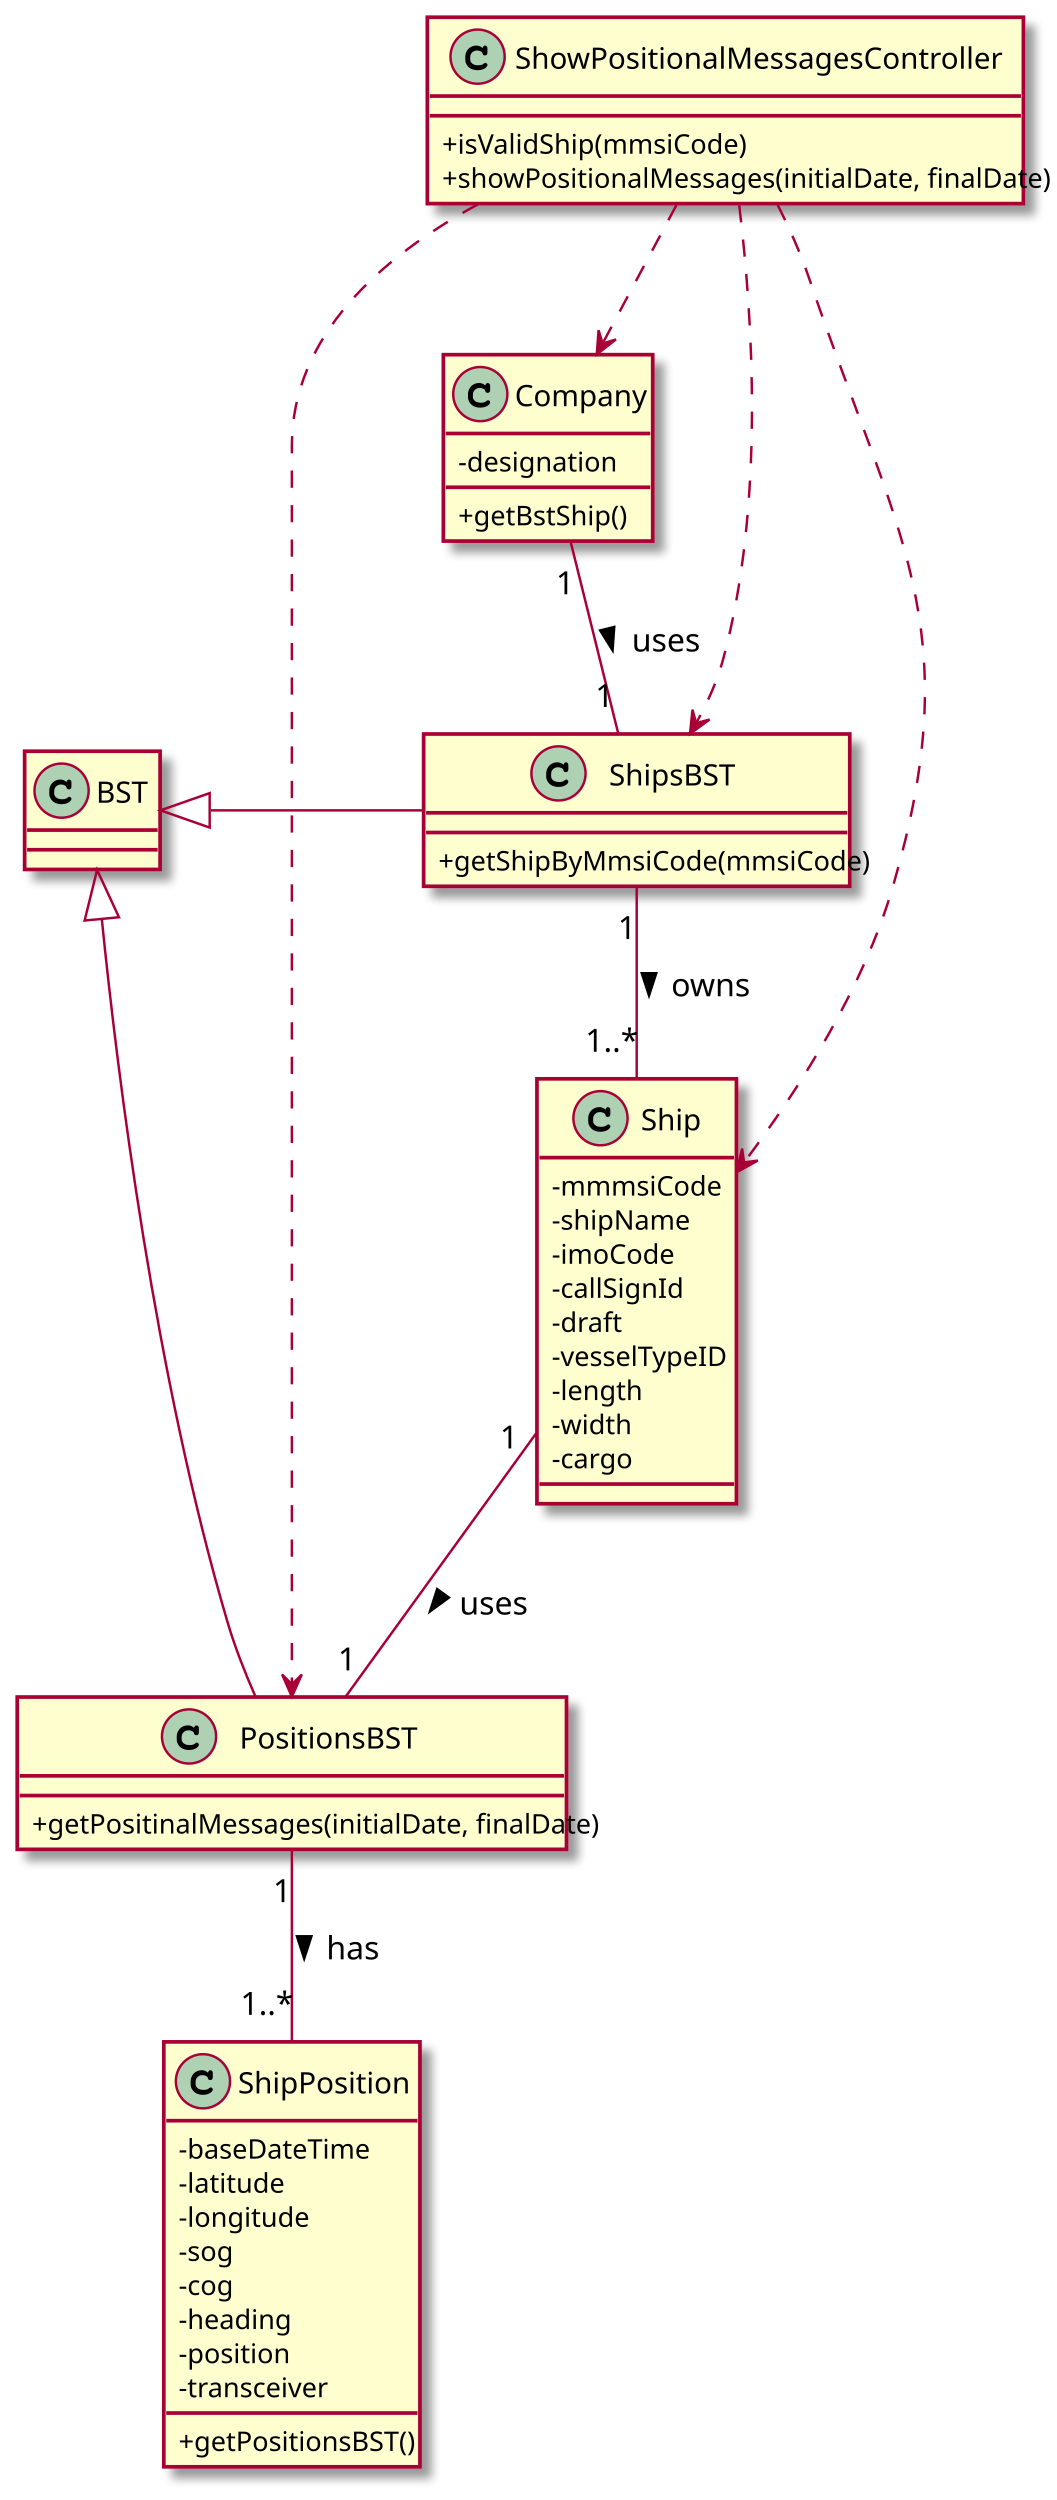
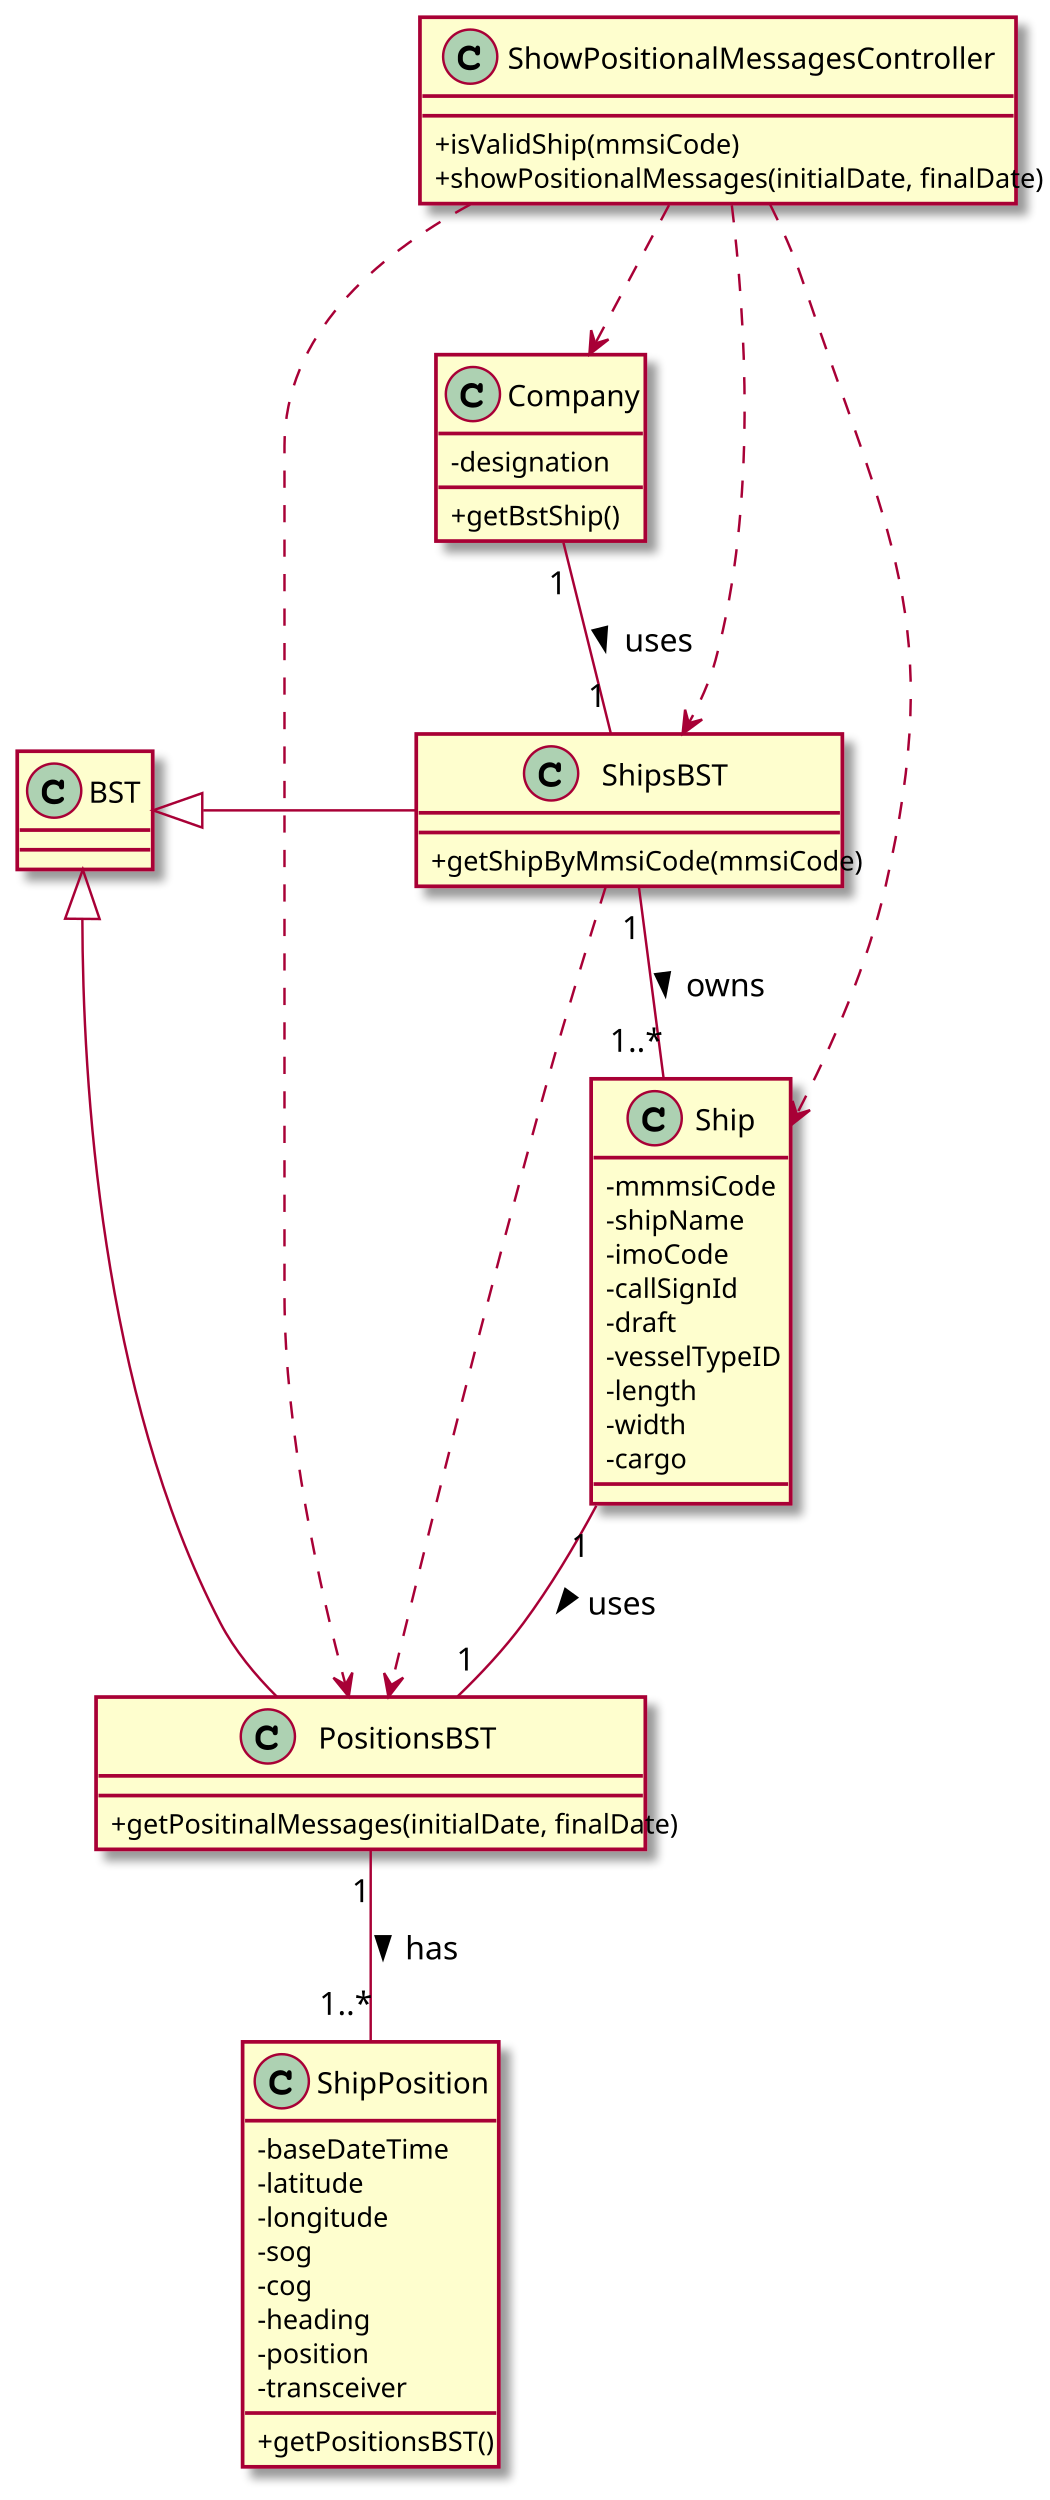
- <svg xmlns="http://www.w3.org/2000/svg" contentScriptType="application/ecmascript" contentStyleType="text/css" height="1015px" preserveAspectRatio="none" style="width:429px;height:1015px;background:#FFFFFF;" version="1.1" viewBox="0 0 429 1015" width="429px" zoomAndPan="magnify">
+ <svg xmlns="http://www.w3.org/2000/svg" contentScriptType="application/ecmascript" contentStyleType="text/css" height="1015px" preserveAspectRatio="none" style="width:426px;height:1015px;background:#FFFFFF;" version="1.1" viewBox="0 0 426 1015" width="426px" zoomAndPan="magnify">
  <defs>
-     <filter height="300%" id="feebjvohhphdt" width="300%" x="-1" y="-1">
+     <filter height="300%" id="f3v01qgfqvucr" width="300%" x="-1" y="-1">
      <feGaussianBlur result="blurOut" stdDeviation="2.0" />
      <feColorMatrix in="blurOut" result="blurOut2" type="matrix" values="0 0 0 0 0 0 0 0 0 0 0 0 0 0 0 0 0 0 .4 0" />
      <feOffset dx="4.0" dy="4.0" in="blurOut2" result="blurOut3" />
      <feBlend in="SourceGraphic" in2="blurOut3" mode="normal" />
    </filter>
  </defs>
  <g>
-     <rect codeLine="5" fill="#FEFECE" filter="url(#feebjvohhphdt)" height="172.523" id="Ship" style="stroke:#A80036;stroke-width:1.5;" width="81" x="218" y="438" />
-     <ellipse cx="243.8" cy="454" fill="#ADD1B2" rx="11" ry="11" style="stroke:#A80036;stroke-width:1.0;" />
-     <path d="M245.8,450.5 Q246.003,450 246.238,449.75 Q246.472,449.5 246.738,449.5 Q247.206,449.5 247.503,449.781 Q247.8,450.062 247.8,450.719 L247.8,452.281 Q247.8,452.938 247.519,453.219 Q247.238,453.5 246.8,453.5 Q246.409,453.5 246.159,453.328 Q245.909,453.156 245.8,452.703 Q245.753,452.391 245.581,452.219 Q245.269,451.891 244.706,451.703 Q244.144,451.5 243.581,451.5 Q242.878,451.5 242.284,451.781 Q241.706,452.062 241.253,452.688 Q240.8,453.312 240.8,454.172 L240.8,455.094 Q240.8,456.125 241.644,456.812 Q242.488,457.5 243.988,457.5 Q244.878,457.5 245.503,457.297 Q245.863,457.188 246.269,456.828 Q246.534,456.625 246.675,456.562 Q246.816,456.5 246.988,456.5 Q247.316,456.5 247.55,456.766 Q247.8,457.016 247.8,457.375 Q247.8,457.719 247.456,458.125 Q246.956,458.719 246.159,459.047 Q245.113,459.5 243.831,459.5 Q242.331,459.5 241.128,458.906 Q240.159,458.438 239.472,457.422 Q238.8,456.406 238.8,455.203 L238.8,454.109 Q238.8,452.859 239.394,451.766 Q240.003,450.672 241.05,450.094 Q242.113,449.5 243.3,449.5 Q244.019,449.5 244.644,449.75 Q245.269,450 245.8,450.5 Z " fill="#000000" />
-     <text fill="#000000" font-family="sans-serif" font-size="12" lengthAdjust="spacing" textLength="25" x="260.2" y="458.91">Ship</text>
-     <line style="stroke:#A80036;stroke-width:1.5;" x1="219" x2="298" y1="470" y2="470" />
-     <text fill="#000000" font-family="sans-serif" font-size="11" lengthAdjust="spacing" textLength="61" x="224" y="485.419">-mmmsiCode</text>
-     <text fill="#000000" font-family="sans-serif" font-size="11" lengthAdjust="spacing" textLength="51" x="224" y="499.255">-shipName</text>
-     <text fill="#000000" font-family="sans-serif" font-size="11" lengthAdjust="spacing" textLength="45" x="224" y="513.091">-imoCode</text>
-     <text fill="#000000" font-family="sans-serif" font-size="11" lengthAdjust="spacing" textLength="49" x="224" y="526.927">-callSignId</text>
-     <text fill="#000000" font-family="sans-serif" font-size="11" lengthAdjust="spacing" textLength="27" x="224" y="540.763">-draft</text>
-     <text fill="#000000" font-family="sans-serif" font-size="11" lengthAdjust="spacing" textLength="69" x="224" y="554.599">-vesselTypeID</text>
-     <text fill="#000000" font-family="sans-serif" font-size="11" lengthAdjust="spacing" textLength="33" x="224" y="568.435">-length</text>
-     <text fill="#000000" font-family="sans-serif" font-size="11" lengthAdjust="spacing" textLength="31" x="224" y="582.27">-width</text>
-     <text fill="#000000" font-family="sans-serif" font-size="11" lengthAdjust="spacing" textLength="32" x="224" y="596.106">-cargo</text>
-     <line style="stroke:#A80036;stroke-width:1.5;" x1="219" x2="298" y1="602.523" y2="602.523" />
-     <rect codeLine="17" fill="#FEFECE" filter="url(#feebjvohhphdt)" height="172.523" id="ShipPosition" style="stroke:#A80036;stroke-width:1.5;" width="104" x="66.5" y="829" />
-     <ellipse cx="82.4" cy="845" fill="#ADD1B2" rx="11" ry="11" style="stroke:#A80036;stroke-width:1.0;" />
-     <path d="M84.4,841.5 Q84.603,841 84.838,840.75 Q85.072,840.5 85.338,840.5 Q85.806,840.5 86.103,840.781 Q86.4,841.062 86.4,841.719 L86.4,843.281 Q86.4,843.938 86.119,844.219 Q85.838,844.5 85.4,844.5 Q85.009,844.5 84.759,844.328 Q84.509,844.156 84.4,843.703 Q84.353,843.391 84.181,843.219 Q83.869,842.891 83.306,842.703 Q82.744,842.5 82.181,842.5 Q81.478,842.5 80.884,842.781 Q80.306,843.062 79.853,843.688 Q79.4,844.312 79.4,845.172 L79.4,846.094 Q79.4,847.125 80.244,847.812 Q81.088,848.5 82.588,848.5 Q83.478,848.5 84.103,848.297 Q84.463,848.188 84.869,847.828 Q85.134,847.625 85.275,847.562 Q85.416,847.5 85.588,847.5 Q85.916,847.5 86.15,847.766 Q86.4,848.016 86.4,848.375 Q86.4,848.719 86.056,849.125 Q85.556,849.719 84.759,850.047 Q83.713,850.5 82.431,850.5 Q80.931,850.5 79.728,849.906 Q78.759,849.438 78.072,848.422 Q77.4,847.406 77.4,846.203 L77.4,845.109 Q77.4,843.859 77.994,842.766 Q78.603,841.672 79.65,841.094 Q80.713,840.5 81.9,840.5 Q82.619,840.5 83.244,840.75 Q83.869,841 84.4,841.5 Z " fill="#000000" />
-     <text fill="#000000" font-family="sans-serif" font-size="12" lengthAdjust="spacing" textLength="70" x="96.6" y="849.91">ShipPosition</text>
-     <line style="stroke:#A80036;stroke-width:1.5;" x1="67.5" x2="169.5" y1="861" y2="861" />
-     <text fill="#000000" font-family="sans-serif" font-size="11" lengthAdjust="spacing" textLength="72" x="72.5" y="876.419">-baseDateTime</text>
-     <text fill="#000000" font-family="sans-serif" font-size="11" lengthAdjust="spacing" textLength="38" x="72.5" y="890.255">-latitude</text>
-     <text fill="#000000" font-family="sans-serif" font-size="11" lengthAdjust="spacing" textLength="47" x="72.5" y="904.091">-longitude</text>
-     <text fill="#000000" font-family="sans-serif" font-size="11" lengthAdjust="spacing" textLength="22" x="72.5" y="917.927">-sog</text>
-     <text fill="#000000" font-family="sans-serif" font-size="11" lengthAdjust="spacing" textLength="22" x="72.5" y="931.763">-cog</text>
-     <text fill="#000000" font-family="sans-serif" font-size="11" lengthAdjust="spacing" textLength="42" x="72.5" y="945.599">-heading</text>
-     <text fill="#000000" font-family="sans-serif" font-size="11" lengthAdjust="spacing" textLength="41" x="72.5" y="959.435">-position</text>
-     <text fill="#000000" font-family="sans-serif" font-size="11" lengthAdjust="spacing" textLength="59" x="72.5" y="973.27">-transceiver</text>
-     <line style="stroke:#A80036;stroke-width:1.5;" x1="67.5" x2="169.5" y1="979.688" y2="979.688" />
-     <text fill="#000000" font-family="sans-serif" font-size="11" lengthAdjust="spacing" textLength="92" x="72.5" y="995.106">+getPositionsBST()</text>
-     <rect codeLine="29" fill="#FEFECE" filter="url(#feebjvohhphdt)" height="61.836" id="ShipsBST" style="stroke:#A80036;stroke-width:1.5;" width="173" x="172" y="298" />
-     <ellipse cx="226.75" cy="314" fill="#ADD1B2" rx="11" ry="11" style="stroke:#A80036;stroke-width:1.0;" />
-     <path d="M228.75,310.5 Q228.953,310 229.188,309.75 Q229.422,309.5 229.688,309.5 Q230.156,309.5 230.453,309.781 Q230.75,310.062 230.75,310.719 L230.75,312.281 Q230.75,312.938 230.469,313.219 Q230.188,313.5 229.75,313.5 Q229.359,313.5 229.109,313.328 Q228.859,313.156 228.75,312.703 Q228.703,312.391 228.531,312.219 Q228.219,311.891 227.656,311.703 Q227.094,311.5 226.531,311.5 Q225.828,311.5 225.234,311.781 Q224.656,312.062 224.203,312.688 Q223.75,313.312 223.75,314.172 L223.75,315.094 Q223.75,316.125 224.594,316.812 Q225.438,317.5 226.938,317.5 Q227.828,317.5 228.453,317.297 Q228.812,317.188 229.219,316.828 Q229.484,316.625 229.625,316.562 Q229.766,316.5 229.938,316.5 Q230.266,316.5 230.5,316.766 Q230.75,317.016 230.75,317.375 Q230.75,317.719 230.406,318.125 Q229.906,318.719 229.109,319.047 Q228.062,319.5 226.781,319.5 Q225.281,319.5 224.078,318.906 Q223.109,318.438 222.422,317.422 Q221.75,316.406 221.75,315.203 L221.75,314.109 Q221.75,312.859 222.344,311.766 Q222.953,310.672 224,310.094 Q225.062,309.5 226.25,309.5 Q226.969,309.5 227.594,309.75 Q228.219,310 228.75,310.5 Z " fill="#000000" />
-     <text fill="#000000" font-family="sans-serif" font-size="12" lengthAdjust="spacing" textLength="55" x="247.25" y="318.91">ShipsBST</text>
-     <line style="stroke:#A80036;stroke-width:1.5;" x1="173" x2="344" y1="330" y2="330" />
-     <line style="stroke:#A80036;stroke-width:1.5;" x1="173" x2="344" y1="338" y2="338" />
-     <text fill="#000000" font-family="sans-serif" font-size="11" lengthAdjust="spacing" textLength="161" x="178" y="353.419">+getShipByMmsiCode(mmsiCode)</text>
-     <rect codeLine="33" fill="#FEFECE" filter="url(#feebjvohhphdt)" height="61.836" id="PositionsBST" style="stroke:#A80036;stroke-width:1.5;" width="223" x="7" y="689" />
-     <ellipse cx="76.75" cy="705" fill="#ADD1B2" rx="11" ry="11" style="stroke:#A80036;stroke-width:1.0;" />
-     <path d="M78.75,701.5 Q78.953,701 79.188,700.75 Q79.422,700.5 79.688,700.5 Q80.156,700.5 80.453,700.781 Q80.75,701.062 80.75,701.719 L80.75,703.281 Q80.75,703.938 80.469,704.219 Q80.188,704.5 79.75,704.5 Q79.359,704.5 79.109,704.328 Q78.859,704.156 78.75,703.703 Q78.703,703.391 78.531,703.219 Q78.219,702.891 77.656,702.703 Q77.094,702.5 76.531,702.5 Q75.828,702.5 75.234,702.781 Q74.656,703.062 74.203,703.688 Q73.75,704.312 73.75,705.172 L73.75,706.094 Q73.75,707.125 74.594,707.812 Q75.438,708.5 76.938,708.5 Q77.828,708.5 78.453,708.297 Q78.812,708.188 79.219,707.828 Q79.484,707.625 79.625,707.562 Q79.766,707.5 79.938,707.5 Q80.266,707.5 80.5,707.766 Q80.75,708.016 80.75,708.375 Q80.75,708.719 80.406,709.125 Q79.906,709.719 79.109,710.047 Q78.062,710.5 76.781,710.5 Q75.281,710.5 74.078,709.906 Q73.109,709.438 72.422,708.422 Q71.75,707.406 71.75,706.203 L71.75,705.109 Q71.75,703.859 72.344,702.766 Q72.953,701.672 74,701.094 Q75.062,700.5 76.25,700.5 Q76.969,700.5 77.594,700.75 Q78.219,701 78.75,701.5 Z " fill="#000000" />
-     <text fill="#000000" font-family="sans-serif" font-size="12" lengthAdjust="spacing" textLength="75" x="97.25" y="709.91">PositionsBST</text>
-     <line style="stroke:#A80036;stroke-width:1.5;" x1="8" x2="229" y1="721" y2="721" />
-     <line style="stroke:#A80036;stroke-width:1.5;" x1="8" x2="229" y1="729" y2="729" />
-     <text fill="#000000" font-family="sans-serif" font-size="11" lengthAdjust="spacing" textLength="211" x="13" y="744.419">+getPositinalMessages(initialDate, finalDate)</text>
-     <rect codeLine="39" fill="#FEFECE" filter="url(#feebjvohhphdt)" height="75.672" id="ShowPositionalMessagesController" style="stroke:#A80036;stroke-width:1.5;" width="242" x="173.5" y="7" />
-     <ellipse cx="193.9" cy="23" fill="#ADD1B2" rx="11" ry="11" style="stroke:#A80036;stroke-width:1.0;" />
-     <path d="M195.9,19.5 Q196.103,19 196.338,18.75 Q196.572,18.5 196.838,18.5 Q197.306,18.5 197.603,18.781 Q197.9,19.062 197.9,19.719 L197.9,21.281 Q197.9,21.938 197.619,22.219 Q197.338,22.5 196.9,22.5 Q196.509,22.5 196.259,22.328 Q196.009,22.156 195.9,21.703 Q195.853,21.391 195.681,21.219 Q195.369,20.891 194.806,20.703 Q194.244,20.5 193.681,20.5 Q192.978,20.5 192.384,20.781 Q191.806,21.062 191.353,21.688 Q190.9,22.312 190.9,23.172 L190.9,24.094 Q190.9,25.125 191.744,25.812 Q192.588,26.5 194.088,26.5 Q194.978,26.5 195.603,26.297 Q195.963,26.188 196.369,25.828 Q196.634,25.625 196.775,25.562 Q196.916,25.5 197.088,25.5 Q197.416,25.5 197.65,25.766 Q197.9,26.016 197.9,26.375 Q197.9,26.719 197.556,27.125 Q197.056,27.719 196.259,28.047 Q195.213,28.5 193.931,28.5 Q192.431,28.5 191.228,27.906 Q190.259,27.438 189.572,26.422 Q188.9,25.406 188.9,24.203 L188.9,23.109 Q188.9,21.859 189.494,20.766 Q190.103,19.672 191.15,19.094 Q192.213,18.5 193.4,18.5 Q194.119,18.5 194.744,18.75 Q195.369,19 195.9,19.5 Z " fill="#000000" />
-     <text fill="#000000" font-family="sans-serif" font-size="12" lengthAdjust="spacing" textLength="198" x="209.1" y="27.91">ShowPositionalMessagesController</text>
-     <line style="stroke:#A80036;stroke-width:1.5;" x1="174.5" x2="414.5" y1="39" y2="39" />
-     <line style="stroke:#A80036;stroke-width:1.5;" x1="174.5" x2="414.5" y1="47" y2="47" />
-     <text fill="#000000" font-family="sans-serif" font-size="11" lengthAdjust="spacing" textLength="116" x="179.5" y="62.419">+isValidShip(mmsiCode)</text>
-     <text fill="#000000" font-family="sans-serif" font-size="11" lengthAdjust="spacing" textLength="230" x="179.5" y="76.255">+showPositionalMessages(initialDate, finalDate)</text>
-     <rect codeLine="44" fill="#FEFECE" filter="url(#feebjvohhphdt)" height="75.672" id="Company" style="stroke:#A80036;stroke-width:1.5;" width="85" x="180" y="144" />
-     <ellipse cx="195" cy="160" fill="#ADD1B2" rx="11" ry="11" style="stroke:#A80036;stroke-width:1.0;" />
-     <path d="M197,156.5 Q197.203,156 197.438,155.75 Q197.672,155.5 197.938,155.5 Q198.406,155.5 198.703,155.781 Q199,156.062 199,156.719 L199,158.281 Q199,158.938 198.719,159.219 Q198.438,159.5 198,159.5 Q197.609,159.5 197.359,159.328 Q197.109,159.156 197,158.703 Q196.953,158.391 196.781,158.219 Q196.469,157.891 195.906,157.703 Q195.344,157.5 194.781,157.5 Q194.078,157.5 193.484,157.781 Q192.906,158.062 192.453,158.688 Q192,159.312 192,160.172 L192,161.094 Q192,162.125 192.844,162.812 Q193.688,163.5 195.188,163.5 Q196.078,163.5 196.703,163.297 Q197.062,163.188 197.469,162.828 Q197.734,162.625 197.875,162.562 Q198.016,162.5 198.188,162.5 Q198.516,162.5 198.75,162.766 Q199,163.016 199,163.375 Q199,163.719 198.656,164.125 Q198.156,164.719 197.359,165.047 Q196.312,165.5 195.031,165.5 Q193.531,165.5 192.328,164.906 Q191.359,164.438 190.672,163.422 Q190,162.406 190,161.203 L190,160.109 Q190,158.859 190.594,157.766 Q191.203,156.672 192.25,156.094 Q193.312,155.5 194.5,155.5 Q195.219,155.5 195.844,155.75 Q196.469,156 197,156.5 Z " fill="#000000" />
-     <text fill="#000000" font-family="sans-serif" font-size="12" lengthAdjust="spacing" textLength="53" x="209" y="164.91">Company</text>
-     <line style="stroke:#A80036;stroke-width:1.5;" x1="181" x2="264" y1="176" y2="176" />
-     <text fill="#000000" font-family="sans-serif" font-size="11" lengthAdjust="spacing" textLength="59" x="186" y="191.419">-designation</text>
-     <line style="stroke:#A80036;stroke-width:1.5;" x1="181" x2="264" y1="197.836" y2="197.836" />
-     <text fill="#000000" font-family="sans-serif" font-size="11" lengthAdjust="spacing" textLength="66" x="186" y="213.255">+getBstShip()</text>
-     <rect fill="#FEFECE" filter="url(#feebjvohhphdt)" height="48" id="BST" style="stroke:#A80036;stroke-width:1.5;" width="55" x="10" y="305" />
-     <ellipse cx="25" cy="321" fill="#ADD1B2" rx="11" ry="11" style="stroke:#A80036;stroke-width:1.0;" />
-     <path d="M27,317.5 Q27.203,317 27.438,316.75 Q27.672,316.5 27.938,316.5 Q28.406,316.5 28.703,316.781 Q29,317.062 29,317.719 L29,319.281 Q29,319.938 28.719,320.219 Q28.438,320.5 28,320.5 Q27.609,320.5 27.359,320.328 Q27.109,320.156 27,319.703 Q26.953,319.391 26.781,319.219 Q26.469,318.891 25.906,318.703 Q25.344,318.5 24.781,318.5 Q24.078,318.5 23.484,318.781 Q22.906,319.062 22.453,319.688 Q22,320.312 22,321.172 L22,322.094 Q22,323.125 22.844,323.812 Q23.688,324.5 25.188,324.5 Q26.078,324.5 26.703,324.297 Q27.062,324.188 27.469,323.828 Q27.734,323.625 27.875,323.562 Q28.016,323.5 28.188,323.5 Q28.516,323.5 28.75,323.766 Q29,324.016 29,324.375 Q29,324.719 28.656,325.125 Q28.156,325.719 27.359,326.047 Q26.312,326.5 25.031,326.5 Q23.531,326.5 22.328,325.906 Q21.359,325.438 20.672,324.422 Q20,323.406 20,322.203 L20,321.109 Q20,319.859 20.594,318.766 Q21.203,317.672 22.25,317.094 Q23.312,316.5 24.5,316.5 Q25.219,316.5 25.844,316.75 Q26.469,317 27,317.5 Z " fill="#000000" />
-     <text fill="#000000" font-family="sans-serif" font-size="12" lengthAdjust="spacing" textLength="23" x="39" y="325.91">BST</text>
-     <line style="stroke:#A80036;stroke-width:1.5;" x1="11" x2="64" y1="337" y2="337" />
-     <line style="stroke:#A80036;stroke-width:1.5;" x1="11" x2="64" y1="345" y2="345" />
-     <path codeLine="52" d="M231.77,220.34 C237.73,244.34 245.37,275.12 250.96,297.62 " fill="none" id="Company-ShipsBST" style="stroke:#A80036;stroke-width:1.0;" />
-     <polygon fill="#000000" points="248.705,264.028,249.377,254.542,243.673,255.958,248.705,264.028" style="stroke:#000000;stroke-width:1.0;" />
-     <text fill="#000000" font-family="sans-serif" font-size="13" lengthAdjust="spacing" textLength="28" x="256.5" y="264.495">uses</text>
-     <text fill="#000000" font-family="sans-serif" font-size="13" lengthAdjust="spacing" textLength="7" x="225.69" y="241.275">1</text>
-     <text fill="#000000" font-family="sans-serif" font-size="13" lengthAdjust="spacing" textLength="7" x="241.683" y="287.046">1</text>
-     <path codeLine="53" d="M258.5,360.23 C258.5,381.17 258.5,410.17 258.5,437.92 " fill="none" id="ShipsBST-Ship" style="stroke:#A80036;stroke-width:1.0;" />
-     <polygon fill="#000000" points="263.5,404.176,266.439,395.131,260.561,395.131,263.5,404.176" style="stroke:#000000;stroke-width:1.0;" />
-     <text fill="#000000" font-family="sans-serif" font-size="13" lengthAdjust="spacing" textLength="30" x="272.5" y="404.495">owns</text>
-     <text fill="#000000" font-family="sans-serif" font-size="13" lengthAdjust="spacing" textLength="7" x="250.833" y="381.252">1</text>
-     <text fill="#000000" font-family="sans-serif" font-size="13" lengthAdjust="spacing" textLength="20" x="237.609" y="427.029">1..*</text>
-     <path codeLine="54" d="M217.82,581.73 C192.55,616.65 161.06,660.18 140.4,688.74 " fill="none" id="Ship-PositionsBST" style="stroke:#A80036;stroke-width:1.0;" />
-     <polygon fill="#000000" points="174.569,654.227,182.252,648.621,177.49,645.176,174.569,654.227" style="stroke:#000000;stroke-width:1.0;" />
-     <text fill="#000000" font-family="sans-serif" font-size="13" lengthAdjust="spacing" textLength="28" x="186.5" y="655.495">uses</text>
-     <text fill="#000000" font-family="sans-serif" font-size="13" lengthAdjust="spacing" textLength="7" x="202.95" y="588.068">1</text>
-     <text fill="#000000" font-family="sans-serif" font-size="13" lengthAdjust="spacing" textLength="7" x="137.195" y="678.191">1</text>
-     <path codeLine="55" d="M118.5,751.23 C118.5,772.17 118.5,801.17 118.5,828.92 " fill="none" id="PositionsBST-ShipPosition" style="stroke:#A80036;stroke-width:1.0;" />
-     <polygon fill="#000000" points="123.5,795.176,126.439,786.131,120.561,786.131,123.5,795.176" style="stroke:#000000;stroke-width:1.0;" />
-     <text fill="#000000" font-family="sans-serif" font-size="13" lengthAdjust="spacing" textLength="21" x="132.5" y="795.495">has</text>
-     <text fill="#000000" font-family="sans-serif" font-size="13" lengthAdjust="spacing" textLength="7" x="110.833" y="772.253">1</text>
-     <text fill="#000000" font-family="sans-serif" font-size="13" lengthAdjust="spacing" textLength="20" x="97.609" y="818.029">1..*</text>
-     <path codeLine="57" d="M274.64,83.25 C265.35,100.66 254.26,121.46 244.7,139.38 " fill="none" id="ShowPositionalMessagesController-to-Company" style="stroke:#A80036;stroke-width:1.0;stroke-dasharray:7.0,7.0;" />
-     <polygon fill="#A80036" points="242.3,143.87,250.068,137.815,244.655,139.459,243.011,134.047,242.3,143.87" style="stroke:#A80036;stroke-width:1.0;" />
-     <path codeLine="58" d="M300.12,83.32 C305.56,128.09 310.69,204.97 293.5,268 C291.12,276.74 287.12,285.51 282.66,293.55 " fill="none" id="ShowPositionalMessagesController-to-ShipsBST" style="stroke:#A80036;stroke-width:1.0;stroke-dasharray:7.0,7.0;" />
-     <polygon fill="#A80036" points="280.14,297.93,288.091,292.117,282.63,293.594,281.153,288.133,280.14,297.93" style="stroke:#A80036;stroke-width:1.0;" />
-     <path codeLine="59" d="M315.7,83.09 C320.47,92.61 325.12,102.99 328.5,113 C363.95,217.99 393.47,253.6 362.5,360 C350.58,400.96 324.95,441.46 302.12,471.9 " fill="none" id="ShowPositionalMessagesController-to-Ship" style="stroke:#A80036;stroke-width:1.0;stroke-dasharray:7.0,7.0;" />
-     <polygon fill="#A80036" points="299.06,475.94,307.679,471.175,302.076,471.952,301.298,466.349,299.06,475.94" style="stroke:#A80036;stroke-width:1.0;" />
-     <path codeLine="60" d="M193.91,83.02 C154.48,104.56 118.5,136.43 118.5,181 C118.5,181 118.5,181 118.5,525.5 C118.5,580.8 118.5,644.99 118.5,683.77 " fill="none" id="ShowPositionalMessagesController-to-PositionsBST" style="stroke:#A80036;stroke-width:1.0;stroke-dasharray:7.0,7.0;" />
-     <polygon fill="#A80036" points="118.5,688.84,122.526,679.851,118.514,683.84,114.526,679.829,118.5,688.84" style="stroke:#A80036;stroke-width:1.0;" />
-     <path codeLine="62" d="M41.33,373.08 C47.73,436.66 62.92,558.89 92.5,659 C95.43,668.91 99.56,679.35 103.67,688.7 " fill="none" id="BST-backto-PositionsBST" style="stroke:#A80036;stroke-width:1.0;" />
-     <polygon fill="none" points="34.36,373.74,39.42,353.17,48.3,372.41,34.36,373.74" style="stroke:#A80036;stroke-width:1.0;" />
-     <path codeLine="63" d="M85.51,329 C114.22,329 142.93,329 171.63,329 " fill="none" id="BST-backto-ShipsBST" style="stroke:#A80036;stroke-width:1.0;" />
-     <polygon fill="none" points="85.13,336,65.12,329,85.12,322,85.13,336" style="stroke:#A80036;stroke-width:1.0;" />
+     <rect codeLine="5" fill="#FEFECE" filter="url(#f3v01qgfqvucr)" height="172.523" id="Ship" style="stroke:#A80036;stroke-width:1.5;" width="81" x="240" y="438" />
+     <ellipse cx="265.8" cy="454" fill="#ADD1B2" rx="11" ry="11" style="stroke:#A80036;stroke-width:1.0;" />
+     <path d="M267.8,450.5 Q268.003,450 268.238,449.75 Q268.472,449.5 268.738,449.5 Q269.206,449.5 269.503,449.781 Q269.8,450.062 269.8,450.719 L269.8,452.281 Q269.8,452.938 269.519,453.219 Q269.238,453.5 268.8,453.5 Q268.409,453.5 268.159,453.328 Q267.909,453.156 267.8,452.703 Q267.753,452.391 267.581,452.219 Q267.269,451.891 266.706,451.703 Q266.144,451.5 265.581,451.5 Q264.878,451.5 264.284,451.781 Q263.706,452.062 263.253,452.688 Q262.8,453.312 262.8,454.172 L262.8,455.094 Q262.8,456.125 263.644,456.812 Q264.488,457.5 265.988,457.5 Q266.878,457.5 267.503,457.297 Q267.863,457.188 268.269,456.828 Q268.534,456.625 268.675,456.562 Q268.816,456.5 268.988,456.5 Q269.316,456.5 269.55,456.766 Q269.8,457.016 269.8,457.375 Q269.8,457.719 269.456,458.125 Q268.956,458.719 268.159,459.047 Q267.113,459.5 265.831,459.5 Q264.331,459.5 263.128,458.906 Q262.159,458.438 261.472,457.422 Q260.8,456.406 260.8,455.203 L260.8,454.109 Q260.8,452.859 261.394,451.766 Q262.003,450.672 263.05,450.094 Q264.113,449.5 265.3,449.5 Q266.019,449.5 266.644,449.75 Q267.269,450 267.8,450.5 Z " fill="#000000" />
+     <text fill="#000000" font-family="sans-serif" font-size="12" lengthAdjust="spacing" textLength="25" x="282.2" y="458.91">Ship</text>
+     <line style="stroke:#A80036;stroke-width:1.5;" x1="241" x2="320" y1="470" y2="470" />
+     <text fill="#000000" font-family="sans-serif" font-size="11" lengthAdjust="spacing" textLength="61" x="246" y="485.419">-mmmsiCode</text>
+     <text fill="#000000" font-family="sans-serif" font-size="11" lengthAdjust="spacing" textLength="51" x="246" y="499.255">-shipName</text>
+     <text fill="#000000" font-family="sans-serif" font-size="11" lengthAdjust="spacing" textLength="45" x="246" y="513.091">-imoCode</text>
+     <text fill="#000000" font-family="sans-serif" font-size="11" lengthAdjust="spacing" textLength="49" x="246" y="526.927">-callSignId</text>
+     <text fill="#000000" font-family="sans-serif" font-size="11" lengthAdjust="spacing" textLength="27" x="246" y="540.763">-draft</text>
+     <text fill="#000000" font-family="sans-serif" font-size="11" lengthAdjust="spacing" textLength="69" x="246" y="554.599">-vesselTypeID</text>
+     <text fill="#000000" font-family="sans-serif" font-size="11" lengthAdjust="spacing" textLength="33" x="246" y="568.435">-length</text>
+     <text fill="#000000" font-family="sans-serif" font-size="11" lengthAdjust="spacing" textLength="31" x="246" y="582.27">-width</text>
+     <text fill="#000000" font-family="sans-serif" font-size="11" lengthAdjust="spacing" textLength="32" x="246" y="596.106">-cargo</text>
+     <line style="stroke:#A80036;stroke-width:1.5;" x1="241" x2="320" y1="602.523" y2="602.523" />
+     <rect codeLine="17" fill="#FEFECE" filter="url(#f3v01qgfqvucr)" height="172.523" id="ShipPosition" style="stroke:#A80036;stroke-width:1.5;" width="104" x="98.5" y="829" />
+     <ellipse cx="114.4" cy="845" fill="#ADD1B2" rx="11" ry="11" style="stroke:#A80036;stroke-width:1.0;" />
+     <path d="M116.4,841.5 Q116.603,841 116.838,840.75 Q117.072,840.5 117.338,840.5 Q117.806,840.5 118.103,840.781 Q118.4,841.062 118.4,841.719 L118.4,843.281 Q118.4,843.938 118.119,844.219 Q117.838,844.5 117.4,844.5 Q117.009,844.5 116.759,844.328 Q116.509,844.156 116.4,843.703 Q116.353,843.391 116.181,843.219 Q115.869,842.891 115.306,842.703 Q114.744,842.5 114.181,842.5 Q113.478,842.5 112.884,842.781 Q112.306,843.062 111.853,843.688 Q111.4,844.312 111.4,845.172 L111.4,846.094 Q111.4,847.125 112.244,847.812 Q113.088,848.5 114.588,848.5 Q115.478,848.5 116.103,848.297 Q116.463,848.188 116.869,847.828 Q117.134,847.625 117.275,847.562 Q117.416,847.5 117.588,847.5 Q117.916,847.5 118.15,847.766 Q118.4,848.016 118.4,848.375 Q118.4,848.719 118.056,849.125 Q117.556,849.719 116.759,850.047 Q115.713,850.5 114.431,850.5 Q112.931,850.5 111.728,849.906 Q110.759,849.438 110.072,848.422 Q109.4,847.406 109.4,846.203 L109.4,845.109 Q109.4,843.859 109.994,842.766 Q110.603,841.672 111.65,841.094 Q112.713,840.5 113.9,840.5 Q114.619,840.5 115.244,840.75 Q115.869,841 116.4,841.5 Z " fill="#000000" />
+     <text fill="#000000" font-family="sans-serif" font-size="12" lengthAdjust="spacing" textLength="70" x="128.6" y="849.91">ShipPosition</text>
+     <line style="stroke:#A80036;stroke-width:1.5;" x1="99.5" x2="201.5" y1="861" y2="861" />
+     <text fill="#000000" font-family="sans-serif" font-size="11" lengthAdjust="spacing" textLength="72" x="104.5" y="876.419">-baseDateTime</text>
+     <text fill="#000000" font-family="sans-serif" font-size="11" lengthAdjust="spacing" textLength="38" x="104.5" y="890.255">-latitude</text>
+     <text fill="#000000" font-family="sans-serif" font-size="11" lengthAdjust="spacing" textLength="47" x="104.5" y="904.091">-longitude</text>
+     <text fill="#000000" font-family="sans-serif" font-size="11" lengthAdjust="spacing" textLength="22" x="104.5" y="917.927">-sog</text>
+     <text fill="#000000" font-family="sans-serif" font-size="11" lengthAdjust="spacing" textLength="22" x="104.5" y="931.763">-cog</text>
+     <text fill="#000000" font-family="sans-serif" font-size="11" lengthAdjust="spacing" textLength="42" x="104.5" y="945.599">-heading</text>
+     <text fill="#000000" font-family="sans-serif" font-size="11" lengthAdjust="spacing" textLength="41" x="104.5" y="959.435">-position</text>
+     <text fill="#000000" font-family="sans-serif" font-size="11" lengthAdjust="spacing" textLength="59" x="104.5" y="973.27">-transceiver</text>
+     <line style="stroke:#A80036;stroke-width:1.5;" x1="99.5" x2="201.5" y1="979.688" y2="979.688" />
+     <text fill="#000000" font-family="sans-serif" font-size="11" lengthAdjust="spacing" textLength="92" x="104.5" y="995.106">+getPositionsBST()</text>
+     <rect codeLine="29" fill="#FEFECE" filter="url(#f3v01qgfqvucr)" height="61.836" id="ShipsBST" style="stroke:#A80036;stroke-width:1.5;" width="173" x="169" y="298" />
+     <ellipse cx="223.75" cy="314" fill="#ADD1B2" rx="11" ry="11" style="stroke:#A80036;stroke-width:1.0;" />
+     <path d="M225.75,310.5 Q225.953,310 226.188,309.75 Q226.422,309.5 226.688,309.5 Q227.156,309.5 227.453,309.781 Q227.75,310.062 227.75,310.719 L227.75,312.281 Q227.75,312.938 227.469,313.219 Q227.188,313.5 226.75,313.5 Q226.359,313.5 226.109,313.328 Q225.859,313.156 225.75,312.703 Q225.703,312.391 225.531,312.219 Q225.219,311.891 224.656,311.703 Q224.094,311.5 223.531,311.5 Q222.828,311.5 222.234,311.781 Q221.656,312.062 221.203,312.688 Q220.75,313.312 220.75,314.172 L220.75,315.094 Q220.75,316.125 221.594,316.812 Q222.438,317.5 223.938,317.5 Q224.828,317.5 225.453,317.297 Q225.812,317.188 226.219,316.828 Q226.484,316.625 226.625,316.562 Q226.766,316.5 226.938,316.5 Q227.266,316.5 227.5,316.766 Q227.75,317.016 227.75,317.375 Q227.75,317.719 227.406,318.125 Q226.906,318.719 226.109,319.047 Q225.062,319.5 223.781,319.5 Q222.281,319.5 221.078,318.906 Q220.109,318.438 219.422,317.422 Q218.75,316.406 218.75,315.203 L218.75,314.109 Q218.75,312.859 219.344,311.766 Q219.953,310.672 221,310.094 Q222.062,309.5 223.25,309.5 Q223.969,309.5 224.594,309.75 Q225.219,310 225.75,310.5 Z " fill="#000000" />
+     <text fill="#000000" font-family="sans-serif" font-size="12" lengthAdjust="spacing" textLength="55" x="244.25" y="318.91">ShipsBST</text>
+     <line style="stroke:#A80036;stroke-width:1.5;" x1="170" x2="341" y1="330" y2="330" />
+     <line style="stroke:#A80036;stroke-width:1.5;" x1="170" x2="341" y1="338" y2="338" />
+     <text fill="#000000" font-family="sans-serif" font-size="11" lengthAdjust="spacing" textLength="161" x="175" y="353.419">+getShipByMmsiCode(mmsiCode)</text>
+     <rect codeLine="33" fill="#FEFECE" filter="url(#f3v01qgfqvucr)" height="61.836" id="PositionsBST" style="stroke:#A80036;stroke-width:1.5;" width="223" x="39" y="689" />
+     <ellipse cx="108.75" cy="705" fill="#ADD1B2" rx="11" ry="11" style="stroke:#A80036;stroke-width:1.0;" />
+     <path d="M110.75,701.5 Q110.953,701 111.188,700.75 Q111.422,700.5 111.688,700.5 Q112.156,700.5 112.453,700.781 Q112.75,701.062 112.75,701.719 L112.75,703.281 Q112.75,703.938 112.469,704.219 Q112.188,704.5 111.75,704.5 Q111.359,704.5 111.109,704.328 Q110.859,704.156 110.75,703.703 Q110.703,703.391 110.531,703.219 Q110.219,702.891 109.656,702.703 Q109.094,702.5 108.531,702.5 Q107.828,702.5 107.234,702.781 Q106.656,703.062 106.203,703.688 Q105.75,704.312 105.75,705.172 L105.75,706.094 Q105.75,707.125 106.594,707.812 Q107.438,708.5 108.938,708.5 Q109.828,708.5 110.453,708.297 Q110.812,708.188 111.219,707.828 Q111.484,707.625 111.625,707.562 Q111.766,707.5 111.938,707.5 Q112.266,707.5 112.5,707.766 Q112.75,708.016 112.75,708.375 Q112.75,708.719 112.406,709.125 Q111.906,709.719 111.109,710.047 Q110.062,710.5 108.781,710.5 Q107.281,710.5 106.078,709.906 Q105.109,709.438 104.422,708.422 Q103.75,707.406 103.75,706.203 L103.75,705.109 Q103.75,703.859 104.344,702.766 Q104.953,701.672 106,701.094 Q107.062,700.5 108.25,700.5 Q108.969,700.5 109.594,700.75 Q110.219,701 110.75,701.5 Z " fill="#000000" />
+     <text fill="#000000" font-family="sans-serif" font-size="12" lengthAdjust="spacing" textLength="75" x="129.25" y="709.91">PositionsBST</text>
+     <line style="stroke:#A80036;stroke-width:1.5;" x1="40" x2="261" y1="721" y2="721" />
+     <line style="stroke:#A80036;stroke-width:1.5;" x1="40" x2="261" y1="729" y2="729" />
+     <text fill="#000000" font-family="sans-serif" font-size="11" lengthAdjust="spacing" textLength="211" x="45" y="744.419">+getPositinalMessages(initialDate, finalDate)</text>
+     <rect codeLine="39" fill="#FEFECE" filter="url(#f3v01qgfqvucr)" height="75.672" id="ShowPositionalMessagesController" style="stroke:#A80036;stroke-width:1.5;" width="242" x="170.5" y="7" />
+     <ellipse cx="190.9" cy="23" fill="#ADD1B2" rx="11" ry="11" style="stroke:#A80036;stroke-width:1.0;" />
+     <path d="M192.9,19.5 Q193.103,19 193.338,18.75 Q193.572,18.5 193.838,18.5 Q194.306,18.5 194.603,18.781 Q194.9,19.062 194.9,19.719 L194.9,21.281 Q194.9,21.938 194.619,22.219 Q194.338,22.5 193.9,22.5 Q193.509,22.5 193.259,22.328 Q193.009,22.156 192.9,21.703 Q192.853,21.391 192.681,21.219 Q192.369,20.891 191.806,20.703 Q191.244,20.5 190.681,20.5 Q189.978,20.5 189.384,20.781 Q188.806,21.062 188.353,21.688 Q187.9,22.312 187.9,23.172 L187.9,24.094 Q187.9,25.125 188.744,25.812 Q189.588,26.5 191.088,26.5 Q191.978,26.5 192.603,26.297 Q192.963,26.188 193.369,25.828 Q193.634,25.625 193.775,25.562 Q193.916,25.5 194.088,25.5 Q194.416,25.5 194.65,25.766 Q194.9,26.016 194.9,26.375 Q194.9,26.719 194.556,27.125 Q194.056,27.719 193.259,28.047 Q192.213,28.5 190.931,28.5 Q189.431,28.5 188.228,27.906 Q187.259,27.438 186.572,26.422 Q185.9,25.406 185.9,24.203 L185.9,23.109 Q185.9,21.859 186.494,20.766 Q187.103,19.672 188.15,19.094 Q189.213,18.5 190.4,18.5 Q191.119,18.5 191.744,18.75 Q192.369,19 192.9,19.5 Z " fill="#000000" />
+     <text fill="#000000" font-family="sans-serif" font-size="12" lengthAdjust="spacing" textLength="198" x="206.1" y="27.91">ShowPositionalMessagesController</text>
+     <line style="stroke:#A80036;stroke-width:1.5;" x1="171.5" x2="411.5" y1="39" y2="39" />
+     <line style="stroke:#A80036;stroke-width:1.5;" x1="171.5" x2="411.5" y1="47" y2="47" />
+     <text fill="#000000" font-family="sans-serif" font-size="11" lengthAdjust="spacing" textLength="116" x="176.5" y="62.419">+isValidShip(mmsiCode)</text>
+     <text fill="#000000" font-family="sans-serif" font-size="11" lengthAdjust="spacing" textLength="230" x="176.5" y="76.255">+showPositionalMessages(initialDate, finalDate)</text>
+     <rect codeLine="44" fill="#FEFECE" filter="url(#f3v01qgfqvucr)" height="75.672" id="Company" style="stroke:#A80036;stroke-width:1.5;" width="85" x="177" y="144" />
+     <ellipse cx="192" cy="160" fill="#ADD1B2" rx="11" ry="11" style="stroke:#A80036;stroke-width:1.0;" />
+     <path d="M194,156.5 Q194.203,156 194.438,155.75 Q194.672,155.5 194.938,155.5 Q195.406,155.5 195.703,155.781 Q196,156.062 196,156.719 L196,158.281 Q196,158.938 195.719,159.219 Q195.438,159.5 195,159.5 Q194.609,159.5 194.359,159.328 Q194.109,159.156 194,158.703 Q193.953,158.391 193.781,158.219 Q193.469,157.891 192.906,157.703 Q192.344,157.5 191.781,157.5 Q191.078,157.5 190.484,157.781 Q189.906,158.062 189.453,158.688 Q189,159.312 189,160.172 L189,161.094 Q189,162.125 189.844,162.812 Q190.688,163.5 192.188,163.5 Q193.078,163.5 193.703,163.297 Q194.062,163.188 194.469,162.828 Q194.734,162.625 194.875,162.562 Q195.016,162.5 195.188,162.5 Q195.516,162.5 195.75,162.766 Q196,163.016 196,163.375 Q196,163.719 195.656,164.125 Q195.156,164.719 194.359,165.047 Q193.312,165.5 192.031,165.5 Q190.531,165.5 189.328,164.906 Q188.359,164.438 187.672,163.422 Q187,162.406 187,161.203 L187,160.109 Q187,158.859 187.594,157.766 Q188.203,156.672 189.25,156.094 Q190.312,155.5 191.5,155.5 Q192.219,155.5 192.844,155.75 Q193.469,156 194,156.5 Z " fill="#000000" />
+     <text fill="#000000" font-family="sans-serif" font-size="12" lengthAdjust="spacing" textLength="53" x="206" y="164.91">Company</text>
+     <line style="stroke:#A80036;stroke-width:1.5;" x1="178" x2="261" y1="176" y2="176" />
+     <text fill="#000000" font-family="sans-serif" font-size="11" lengthAdjust="spacing" textLength="59" x="183" y="191.419">-designation</text>
+     <line style="stroke:#A80036;stroke-width:1.5;" x1="178" x2="261" y1="197.836" y2="197.836" />
+     <text fill="#000000" font-family="sans-serif" font-size="11" lengthAdjust="spacing" textLength="66" x="183" y="213.255">+getBstShip()</text>
+     <rect fill="#FEFECE" filter="url(#f3v01qgfqvucr)" height="48" id="BST" style="stroke:#A80036;stroke-width:1.5;" width="55" x="7" y="305" />
+     <ellipse cx="22" cy="321" fill="#ADD1B2" rx="11" ry="11" style="stroke:#A80036;stroke-width:1.0;" />
+     <path d="M24,317.5 Q24.203,317 24.438,316.75 Q24.672,316.5 24.938,316.5 Q25.406,316.5 25.703,316.781 Q26,317.062 26,317.719 L26,319.281 Q26,319.938 25.719,320.219 Q25.438,320.5 25,320.5 Q24.609,320.5 24.359,320.328 Q24.109,320.156 24,319.703 Q23.953,319.391 23.781,319.219 Q23.469,318.891 22.906,318.703 Q22.344,318.5 21.781,318.5 Q21.078,318.5 20.484,318.781 Q19.906,319.062 19.453,319.688 Q19,320.312 19,321.172 L19,322.094 Q19,323.125 19.844,323.812 Q20.688,324.5 22.188,324.5 Q23.078,324.5 23.703,324.297 Q24.062,324.188 24.469,323.828 Q24.734,323.625 24.875,323.562 Q25.016,323.5 25.188,323.5 Q25.516,323.5 25.75,323.766 Q26,324.016 26,324.375 Q26,324.719 25.656,325.125 Q25.156,325.719 24.359,326.047 Q23.312,326.5 22.031,326.5 Q20.531,326.5 19.328,325.906 Q18.359,325.438 17.672,324.422 Q17,323.406 17,322.203 L17,321.109 Q17,319.859 17.594,318.766 Q18.203,317.672 19.25,317.094 Q20.312,316.5 21.5,316.5 Q22.219,316.5 22.844,316.75 Q23.469,317 24,317.5 Z " fill="#000000" />
+     <text fill="#000000" font-family="sans-serif" font-size="12" lengthAdjust="spacing" textLength="23" x="36" y="325.91">BST</text>
+     <line style="stroke:#A80036;stroke-width:1.5;" x1="8" x2="61" y1="337" y2="337" />
+     <line style="stroke:#A80036;stroke-width:1.5;" x1="8" x2="61" y1="345" y2="345" />
+     <path codeLine="52" d="M228.77,220.34 C234.73,244.34 242.37,275.12 247.96,297.62 " fill="none" id="Company-ShipsBST" style="stroke:#A80036;stroke-width:1.0;" />
+     <polygon fill="#000000" points="245.705,264.028,246.377,254.542,240.673,255.958,245.705,264.028" style="stroke:#000000;stroke-width:1.0;" />
+     <text fill="#000000" font-family="sans-serif" font-size="13" lengthAdjust="spacing" textLength="28" x="253.5" y="264.495">uses</text>
+     <text fill="#000000" font-family="sans-serif" font-size="13" lengthAdjust="spacing" textLength="7" x="222.69" y="241.275">1</text>
+     <text fill="#000000" font-family="sans-serif" font-size="13" lengthAdjust="spacing" textLength="7" x="238.683" y="287.046">1</text>
+     <path codeLine="53" d="M259.41,360.23 C262.11,381.17 265.86,410.17 269.44,437.92 " fill="none" id="ShipsBST-Ship" style="stroke:#A80036;stroke-width:1.0;" />
+     <polygon fill="#000000" points="270.14,404.135,271.897,394.788,266.067,395.54,270.14,404.135" style="stroke:#000000;stroke-width:1.0;" />
+     <text fill="#000000" font-family="sans-serif" font-size="13" lengthAdjust="spacing" textLength="30" x="278.5" y="404.495">owns</text>
+     <text fill="#000000" font-family="sans-serif" font-size="13" lengthAdjust="spacing" textLength="7" x="252.488" y="381.252">1</text>
+     <text fill="#000000" font-family="sans-serif" font-size="13" lengthAdjust="spacing" textLength="20" x="247.564" y="427.029">1..*</text>
+     <path codeLine="54" d="M242.11,611.32 C233.31,627.74 223.32,644.36 212.5,659 C204.75,669.48 195.11,679.77 185.76,688.78 " fill="none" id="Ship-PositionsBST" style="stroke:#A80036;stroke-width:1.0;" />
+     <polygon fill="#000000" points="226.559,654.219,234.256,648.634,229.503,645.176,226.559,654.219" style="stroke:#000000;stroke-width:1.0;" />
+     <text fill="#000000" font-family="sans-serif" font-size="13" lengthAdjust="spacing" textLength="28" x="238.5" y="655.495">uses</text>
+     <text fill="#000000" font-family="sans-serif" font-size="13" lengthAdjust="spacing" textLength="7" x="231.903" y="632.106">1</text>
+     <text fill="#000000" font-family="sans-serif" font-size="13" lengthAdjust="spacing" textLength="7" x="185.31" y="678.239">1</text>
+     <path codeLine="55" d="M150.5,751.23 C150.5,772.17 150.5,801.17 150.5,828.92 " fill="none" id="PositionsBST-ShipPosition" style="stroke:#A80036;stroke-width:1.0;" />
+     <polygon fill="#000000" points="155.5,795.176,158.439,786.131,152.561,786.131,155.5,795.176" style="stroke:#000000;stroke-width:1.0;" />
+     <text fill="#000000" font-family="sans-serif" font-size="13" lengthAdjust="spacing" textLength="21" x="164.5" y="795.495">has</text>
+     <text fill="#000000" font-family="sans-serif" font-size="13" lengthAdjust="spacing" textLength="7" x="142.833" y="772.253">1</text>
+     <text fill="#000000" font-family="sans-serif" font-size="13" lengthAdjust="spacing" textLength="20" x="129.609" y="818.029">1..*</text>
+     <path codeLine="57" d="M271.64,83.25 C262.35,100.66 251.26,121.46 241.7,139.38 " fill="none" id="ShowPositionalMessagesController-to-Company" style="stroke:#A80036;stroke-width:1.0;stroke-dasharray:7.0,7.0;" />
+     <polygon fill="#A80036" points="239.3,143.87,247.068,137.815,241.655,139.459,240.011,134.047,239.3,143.87" style="stroke:#A80036;stroke-width:1.0;" />
+     <path codeLine="58" d="M297.12,83.32 C302.56,128.09 307.69,204.97 290.5,268 C288.12,276.74 284.12,285.51 279.66,293.55 " fill="none" id="ShowPositionalMessagesController-to-ShipsBST" style="stroke:#A80036;stroke-width:1.0;stroke-dasharray:7.0,7.0;" />
+     <polygon fill="#A80036" points="277.14,297.93,285.091,292.117,279.63,293.594,278.153,288.133,277.14,297.93" style="stroke:#A80036;stroke-width:1.0;" />
+     <path codeLine="59" d="M312.7,83.09 C317.47,92.61 322.12,102.99 325.5,113 C360.95,217.99 384.23,251.98 359.5,360 C352.25,391.66 338.04,424.33 323.64,452.05 " fill="none" id="ShowPositionalMessagesController-to-Ship" style="stroke:#A80036;stroke-width:1.0;stroke-dasharray:7.0,7.0;" />
+     <polygon fill="#A80036" points="321.15,456.82,328.879,450.716,323.477,452.394,321.798,446.993,321.15,456.82" style="stroke:#A80036;stroke-width:1.0;" />
+     <path codeLine="60" d="M190.91,83.02 C151.48,104.56 115.5,136.43 115.5,181 C115.5,181 115.5,181 115.5,525.5 C115.5,581.53 129.89,645.26 140.21,683.77 " fill="none" id="ShowPositionalMessagesController-to-PositionsBST" style="stroke:#A80036;stroke-width:1.0;stroke-dasharray:7.0,7.0;" />
+     <polygon fill="#A80036" points="141.58,688.81,143.076,679.075,140.267,683.986,135.357,681.177,141.58,688.81" style="stroke:#A80036;stroke-width:1.0;" />
+     <path codeLine="61" d="M245.88,360.15 C239.09,381.75 229.92,411.57 222.5,438 C197.78,526.07 171.89,630.63 158.94,683.94 " fill="none" id="ShipsBST-to-PositionsBST" style="stroke:#A80036;stroke-width:1.0;stroke-dasharray:7.0,7.0;" />
+     <polygon fill="#A80036" points="157.72,688.94,163.719,681.129,158.892,684.079,155.942,679.253,157.72,688.94" style="stroke:#A80036;stroke-width:1.0;" />
+     <path codeLine="63" d="M33.44,373.15 C33.58,438.67 40.87,565.5 89.5,659 C95.19,669.94 103.6,680.09 112.37,688.82 " fill="none" id="BST-backto-PositionsBST" style="stroke:#A80036;stroke-width:1.0;" />
+     <polygon fill="none" points="26.44,372.99,33.62,353.06,40.44,373.12,26.44,372.99" style="stroke:#A80036;stroke-width:1.0;" />
+     <path codeLine="64" d="M82.51,329 C111.22,329 139.93,329 168.63,329 " fill="none" id="BST-backto-ShipsBST" style="stroke:#A80036;stroke-width:1.0;" />
+     <polygon fill="none" points="82.13,336,62.12,329,82.12,322,82.13,336" style="stroke:#A80036;stroke-width:1.0;" />
  </g>
</svg>
